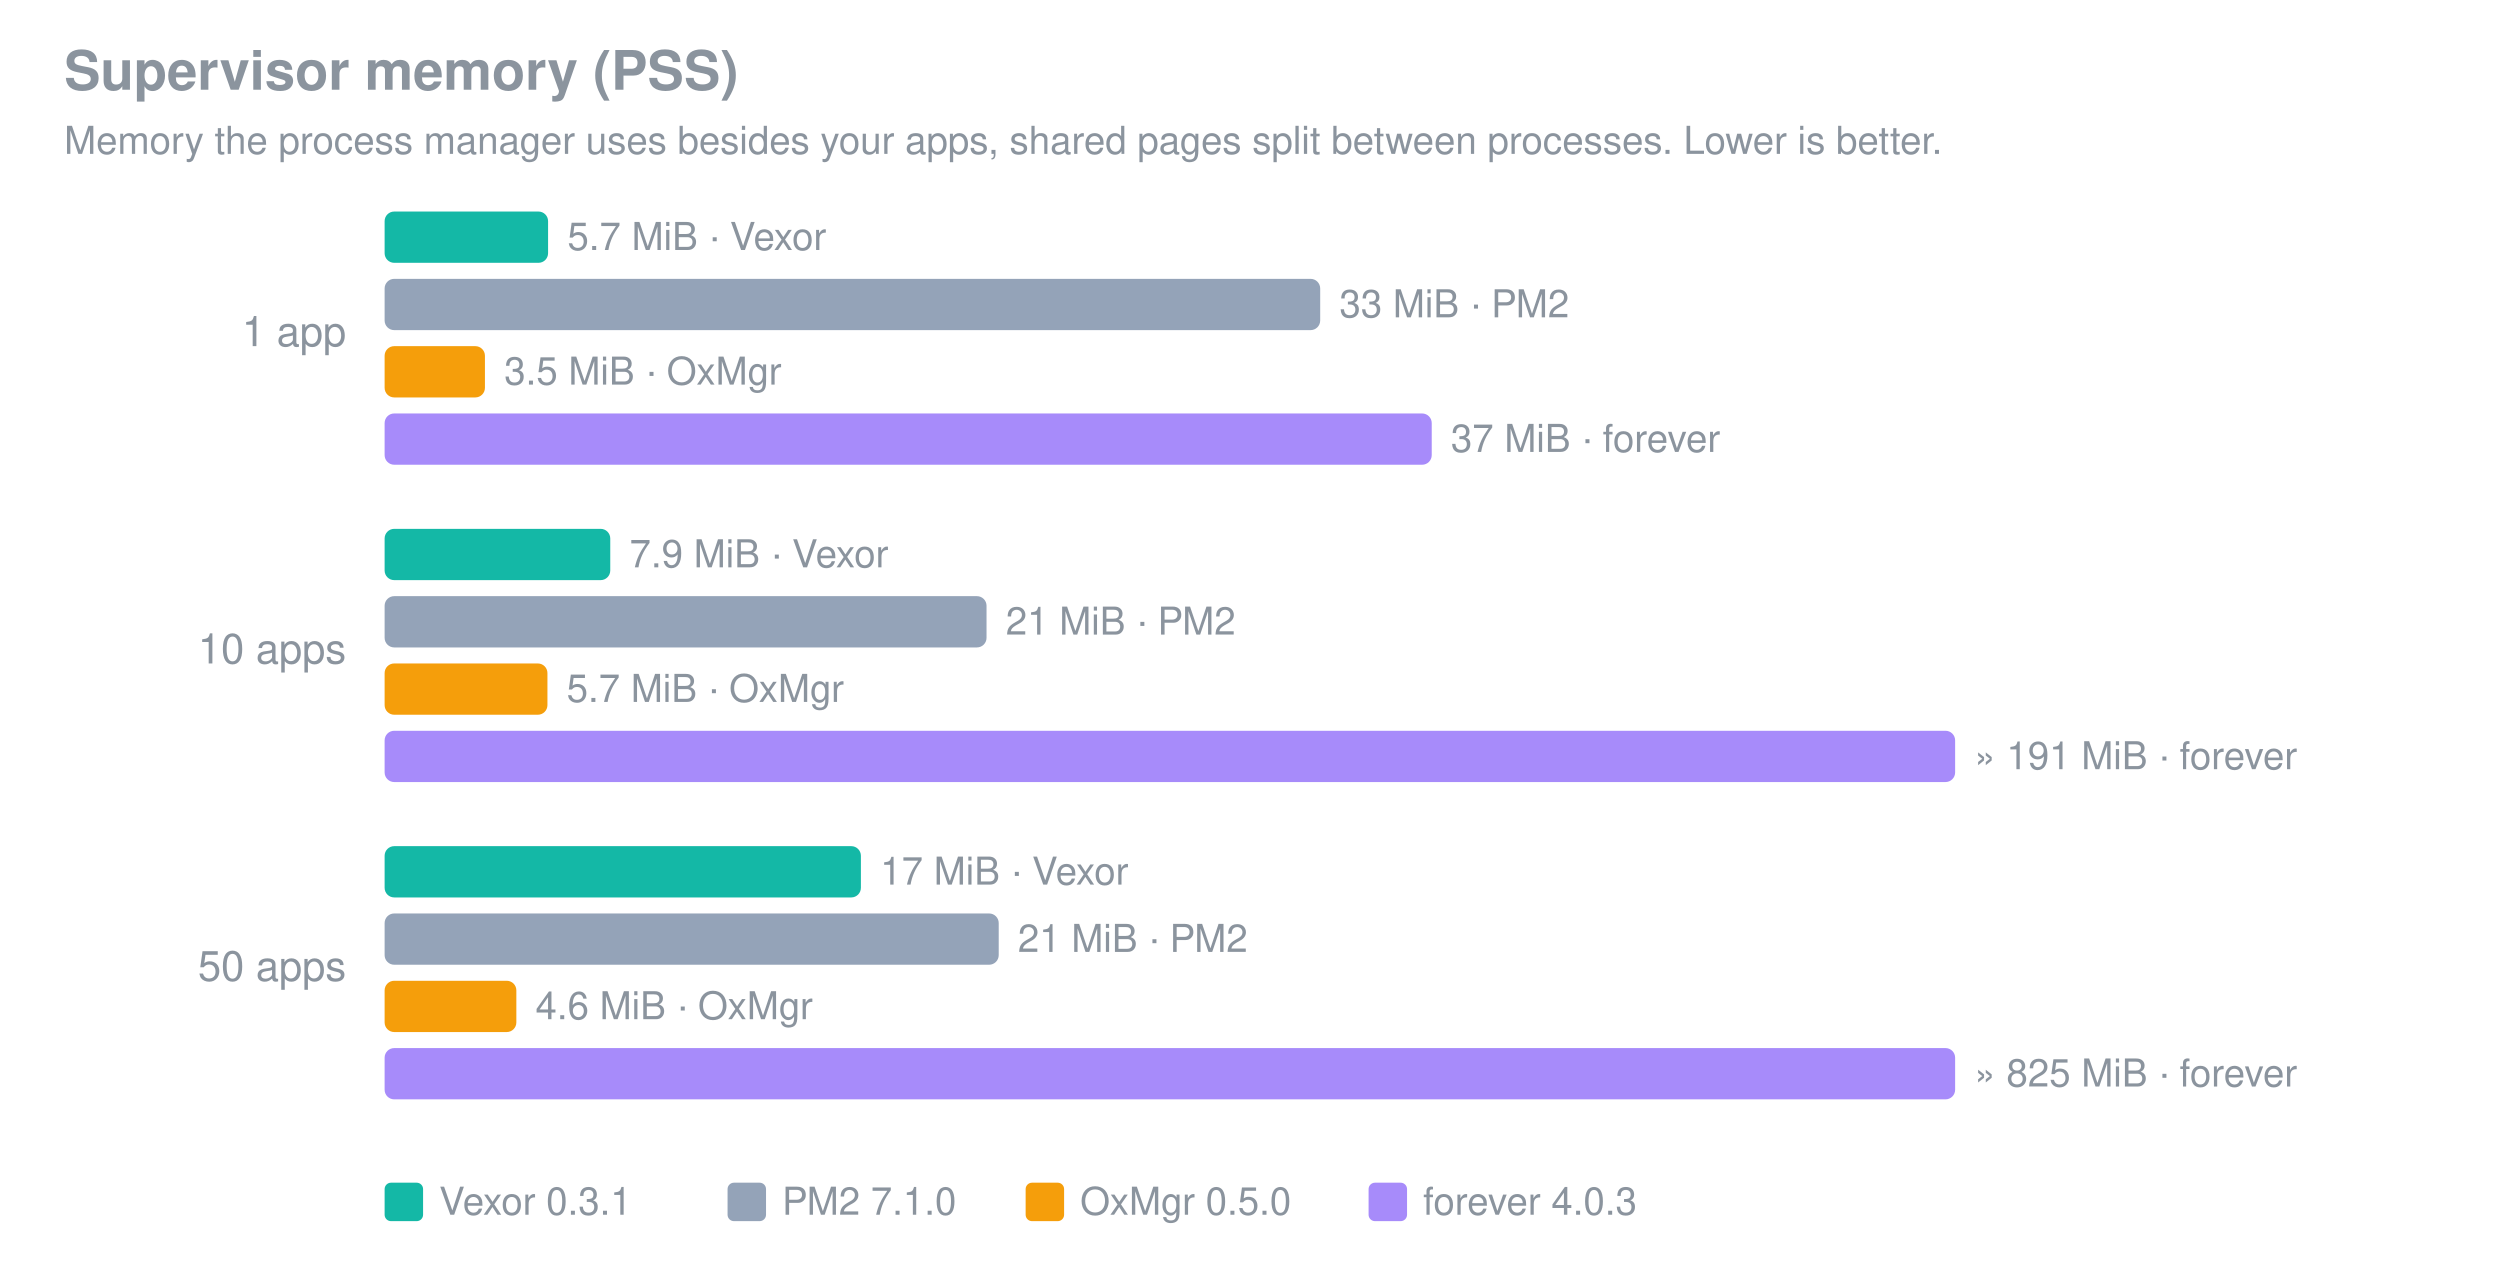
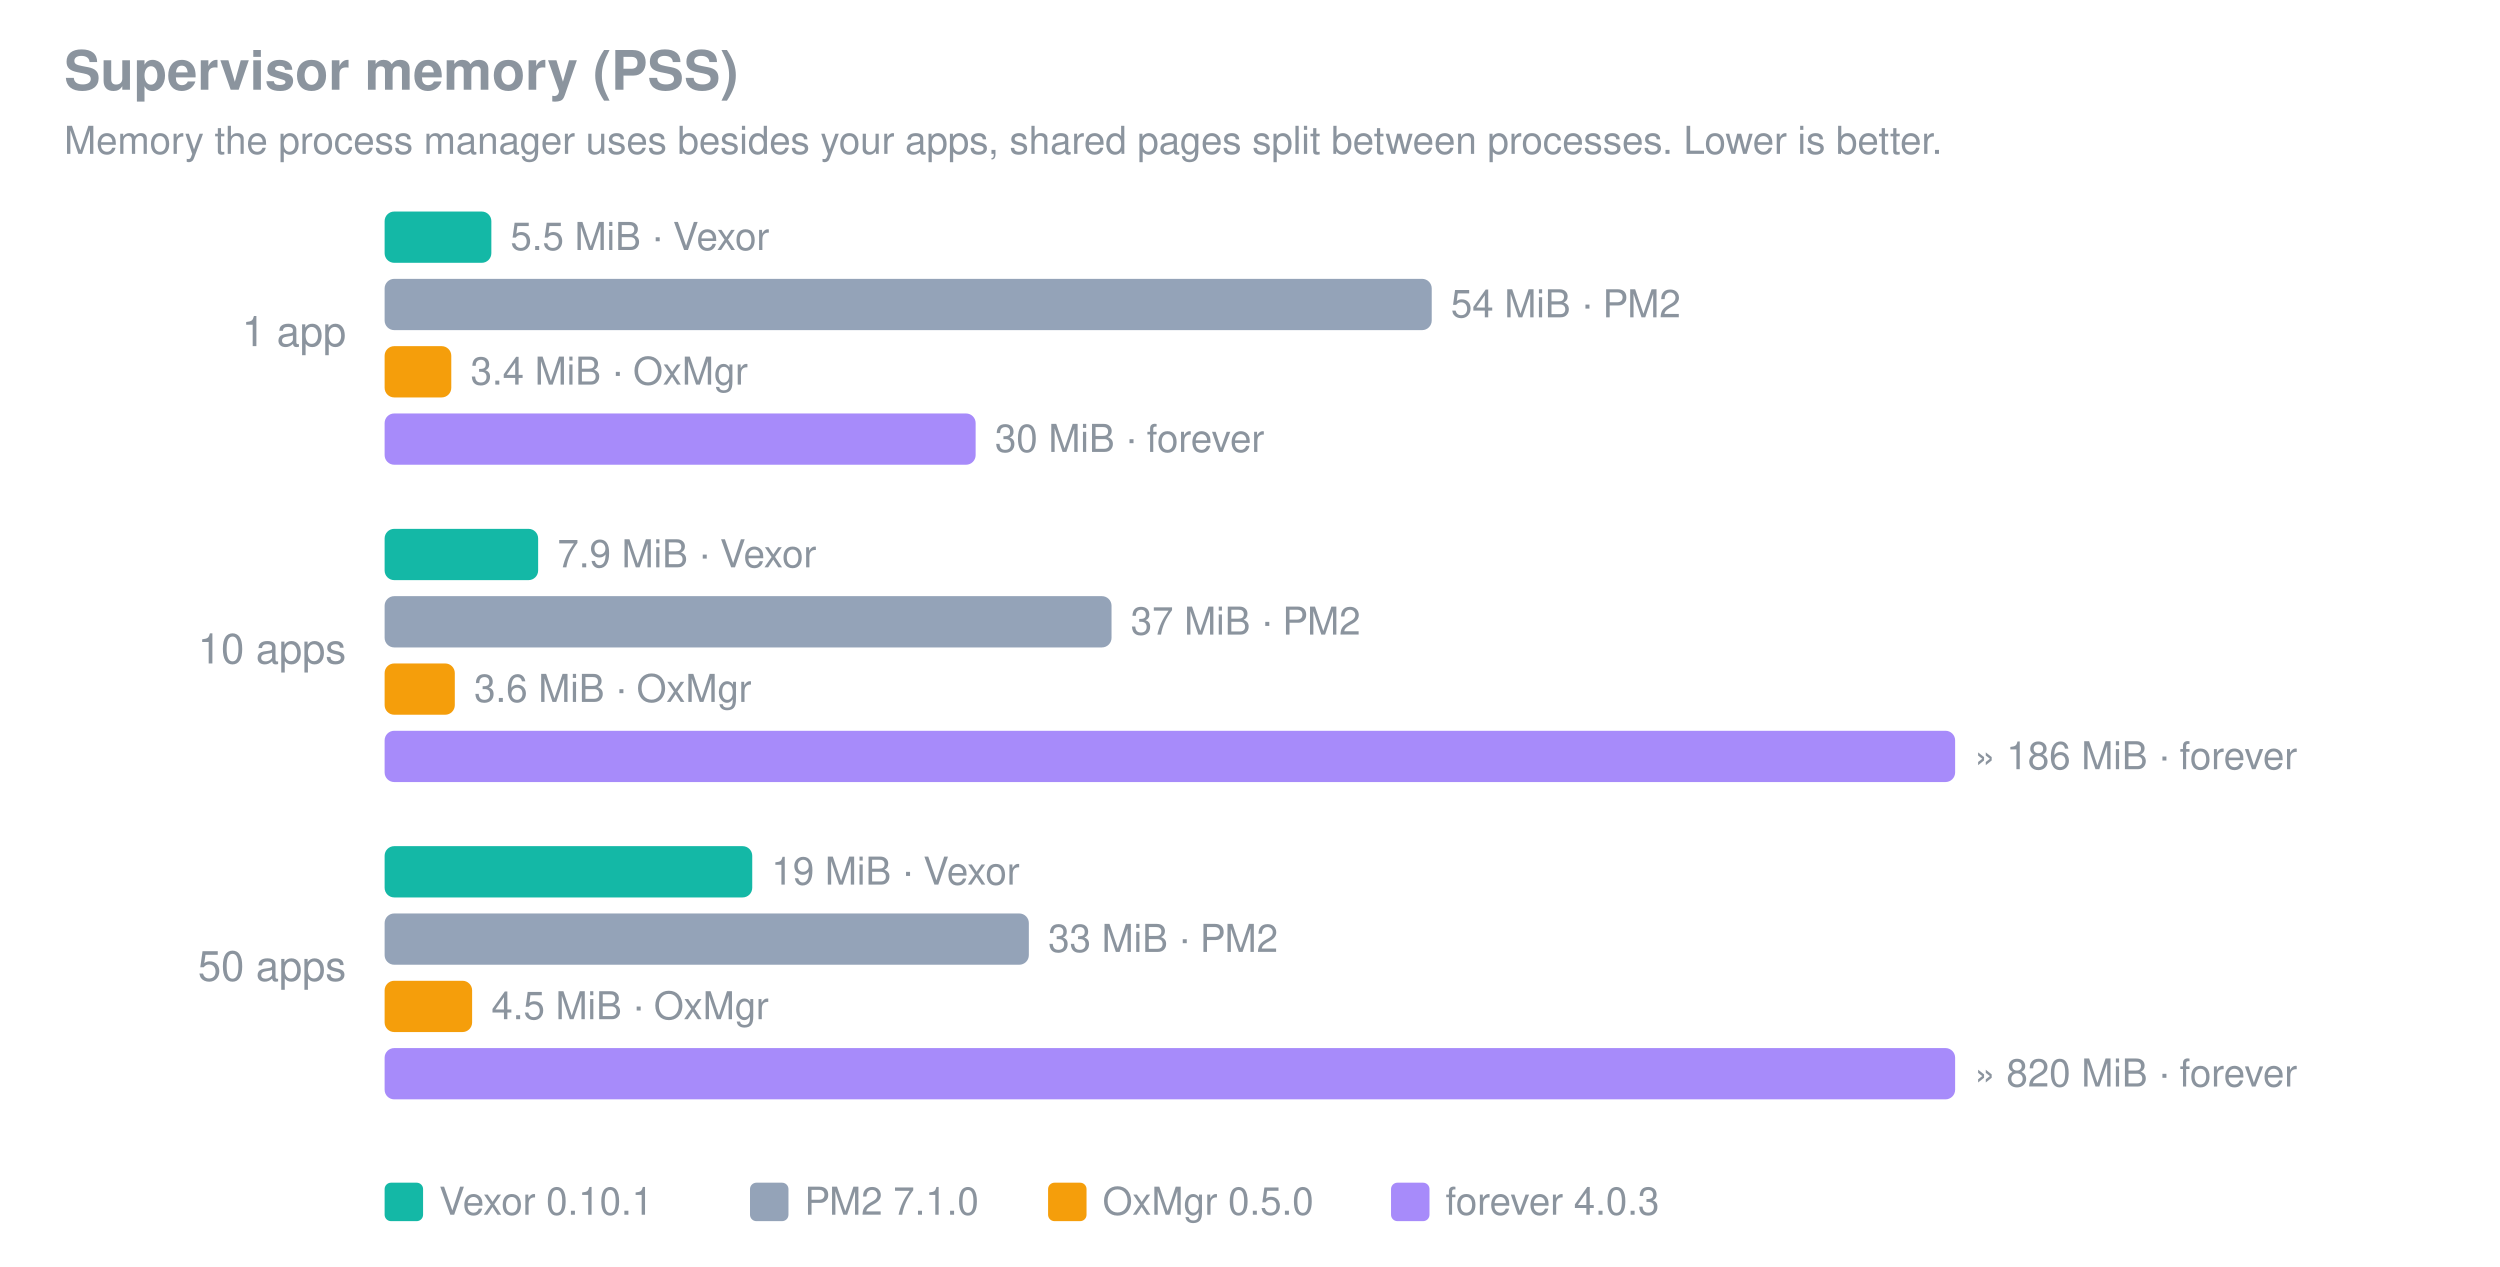
<svg xmlns="http://www.w3.org/2000/svg" viewBox="0 0 780 395" width="780" height="395" font-family="-apple-system,Segoe UI,Helvetica,Arial,sans-serif">
  <style>.t{font-size:17px;font-weight:600;fill:#8b949e}.s{font-size:12px;fill:#8b949e}.l{font-size:13px;fill:#8b949e}.v{font-size:12px;fill:#8b949e}</style>
  <text x="20" y="28" class="t">Supervisor memory (PSS)</text>
  <text x="20" y="48" class="s">Memory the process manager uses besides your apps, shared pages split between processes. Lower is better.</text>
  <text x="108" y="108" text-anchor="end" class="l">1 app</text>
-   <rect x="120" y="66" width="51.0" height="16" rx="3" fill="#14b8a6" />
-   <text x="177.034" y="78" class="v">5.7 MiB · Vexor</text>
-   <rect x="120" y="87" width="291.9" height="16" rx="3" fill="#94a3b8" />
-   <text x="417.892" y="99" class="v">33 MiB · PM2</text>
-   <rect x="120" y="108" width="31.3" height="16" rx="3" fill="#f59e0b" />
-   <text x="157.317" y="120" class="v">3.5 MiB · OxMgr</text>
-   <rect x="120" y="129" width="326.7" height="16" rx="3" fill="#a78bfa" />
-   <text x="452.667" y="141" class="v">37 MiB · forever</text>
+   <rect x="120" y="66" width="33.3" height="16" rx="3" fill="#14b8a6" />
+   <text x="159.25" y="78" class="v">5.5 MiB · Vexor</text>
+   <rect x="120" y="87" width="326.7" height="16" rx="3" fill="#94a3b8" />
+   <text x="452.667" y="99" class="v">54 MiB · PM2</text>
+   <rect x="120" y="108" width="20.8" height="16" rx="3" fill="#f59e0b" />
+   <text x="146.811" y="120" class="v">3.4 MiB · OxMgr</text>
+   <rect x="120" y="129" width="184.4" height="16" rx="3" fill="#a78bfa" />
+   <text x="310.413" y="141" class="v">30 MiB · forever</text>
  <text x="108" y="207" text-anchor="end" class="l">10 apps</text>
-   <rect x="120" y="165" width="70.4" height="16" rx="3" fill="#14b8a6" />
-   <text x="196.419" y="177" class="v">7.9 MiB · Vexor</text>
-   <rect x="120" y="186" width="187.8" height="16" rx="3" fill="#94a3b8" />
-   <text x="313.796" y="198" class="v">21 MiB · PM2</text>
-   <rect x="120" y="207" width="50.8" height="16" rx="3" fill="#f59e0b" />
-   <text x="176.79" y="219" class="v">5.7 MiB · OxMgr</text>
+   <rect x="120" y="165" width="47.9" height="16" rx="3" fill="#14b8a6" />
+   <text x="173.924" y="177" class="v">7.9 MiB · Vexor</text>
+   <rect x="120" y="186" width="226.8" height="16" rx="3" fill="#94a3b8" />
+   <text x="352.774" y="198" class="v">37 MiB · PM2</text>
+   <rect x="120" y="207" width="21.9" height="16" rx="3" fill="#f59e0b" />
+   <text x="147.922" y="219" class="v">3.6 MiB · OxMgr</text>
  <rect x="120" y="228" width="490.0" height="16" rx="3" fill="#a78bfa" />
-   <text x="616" y="240" class="v">» 191 MiB · forever</text>
+   <text x="616" y="240" class="v">» 186 MiB · forever</text>
  <text x="108" y="306" text-anchor="end" class="l">50 apps</text>
-   <rect x="120" y="264" width="148.6" height="16" rx="3" fill="#14b8a6" />
-   <text x="274.642" y="276" class="v">17 MiB · Vexor</text>
-   <rect x="120" y="285" width="191.6" height="16" rx="3" fill="#94a3b8" />
-   <text x="317.567" y="297" class="v">21 MiB · PM2</text>
-   <rect x="120" y="306" width="41.1" height="16" rx="3" fill="#f59e0b" />
-   <text x="167.071" y="318" class="v">4.6 MiB · OxMgr</text>
+   <rect x="120" y="264" width="114.7" height="16" rx="3" fill="#14b8a6" />
+   <text x="240.691" y="276" class="v">19 MiB · Vexor</text>
+   <rect x="120" y="285" width="201.0" height="16" rx="3" fill="#94a3b8" />
+   <text x="327.027" y="297" class="v">33 MiB · PM2</text>
+   <rect x="120" y="306" width="27.3" height="16" rx="3" fill="#f59e0b" />
+   <text x="153.314" y="318" class="v">4.5 MiB · OxMgr</text>
  <rect x="120" y="327" width="490.0" height="16" rx="3" fill="#a78bfa" />
-   <text x="616" y="339" class="v">» 825 MiB · forever</text>
+   <text x="616" y="339" class="v">» 820 MiB · forever</text>
  <rect x="120" y="369" width="12" height="12" rx="2" fill="#14b8a6" />
-   <text x="137" y="379" class="v">Vexor 0.3.1</text>
-   <rect x="227" y="369" width="12" height="12" rx="2" fill="#94a3b8" />
-   <text x="244" y="379" class="v">PM2 7.1.0</text>
-   <rect x="320" y="369" width="12" height="12" rx="2" fill="#f59e0b" />
-   <text x="337" y="379" class="v">OxMgr 0.5.0</text>
-   <rect x="427" y="369" width="12" height="12" rx="2" fill="#a78bfa" />
-   <text x="444" y="379" class="v">forever 4.0.3</text>
+   <text x="137" y="379" class="v">Vexor 0.10.1</text>
+   <rect x="234" y="369" width="12" height="12" rx="2" fill="#94a3b8" />
+   <text x="251" y="379" class="v">PM2 7.1.0</text>
+   <rect x="327" y="369" width="12" height="12" rx="2" fill="#f59e0b" />
+   <text x="344" y="379" class="v">OxMgr 0.5.0</text>
+   <rect x="434" y="369" width="12" height="12" rx="2" fill="#a78bfa" />
+   <text x="451" y="379" class="v">forever 4.0.3</text>
</svg>
